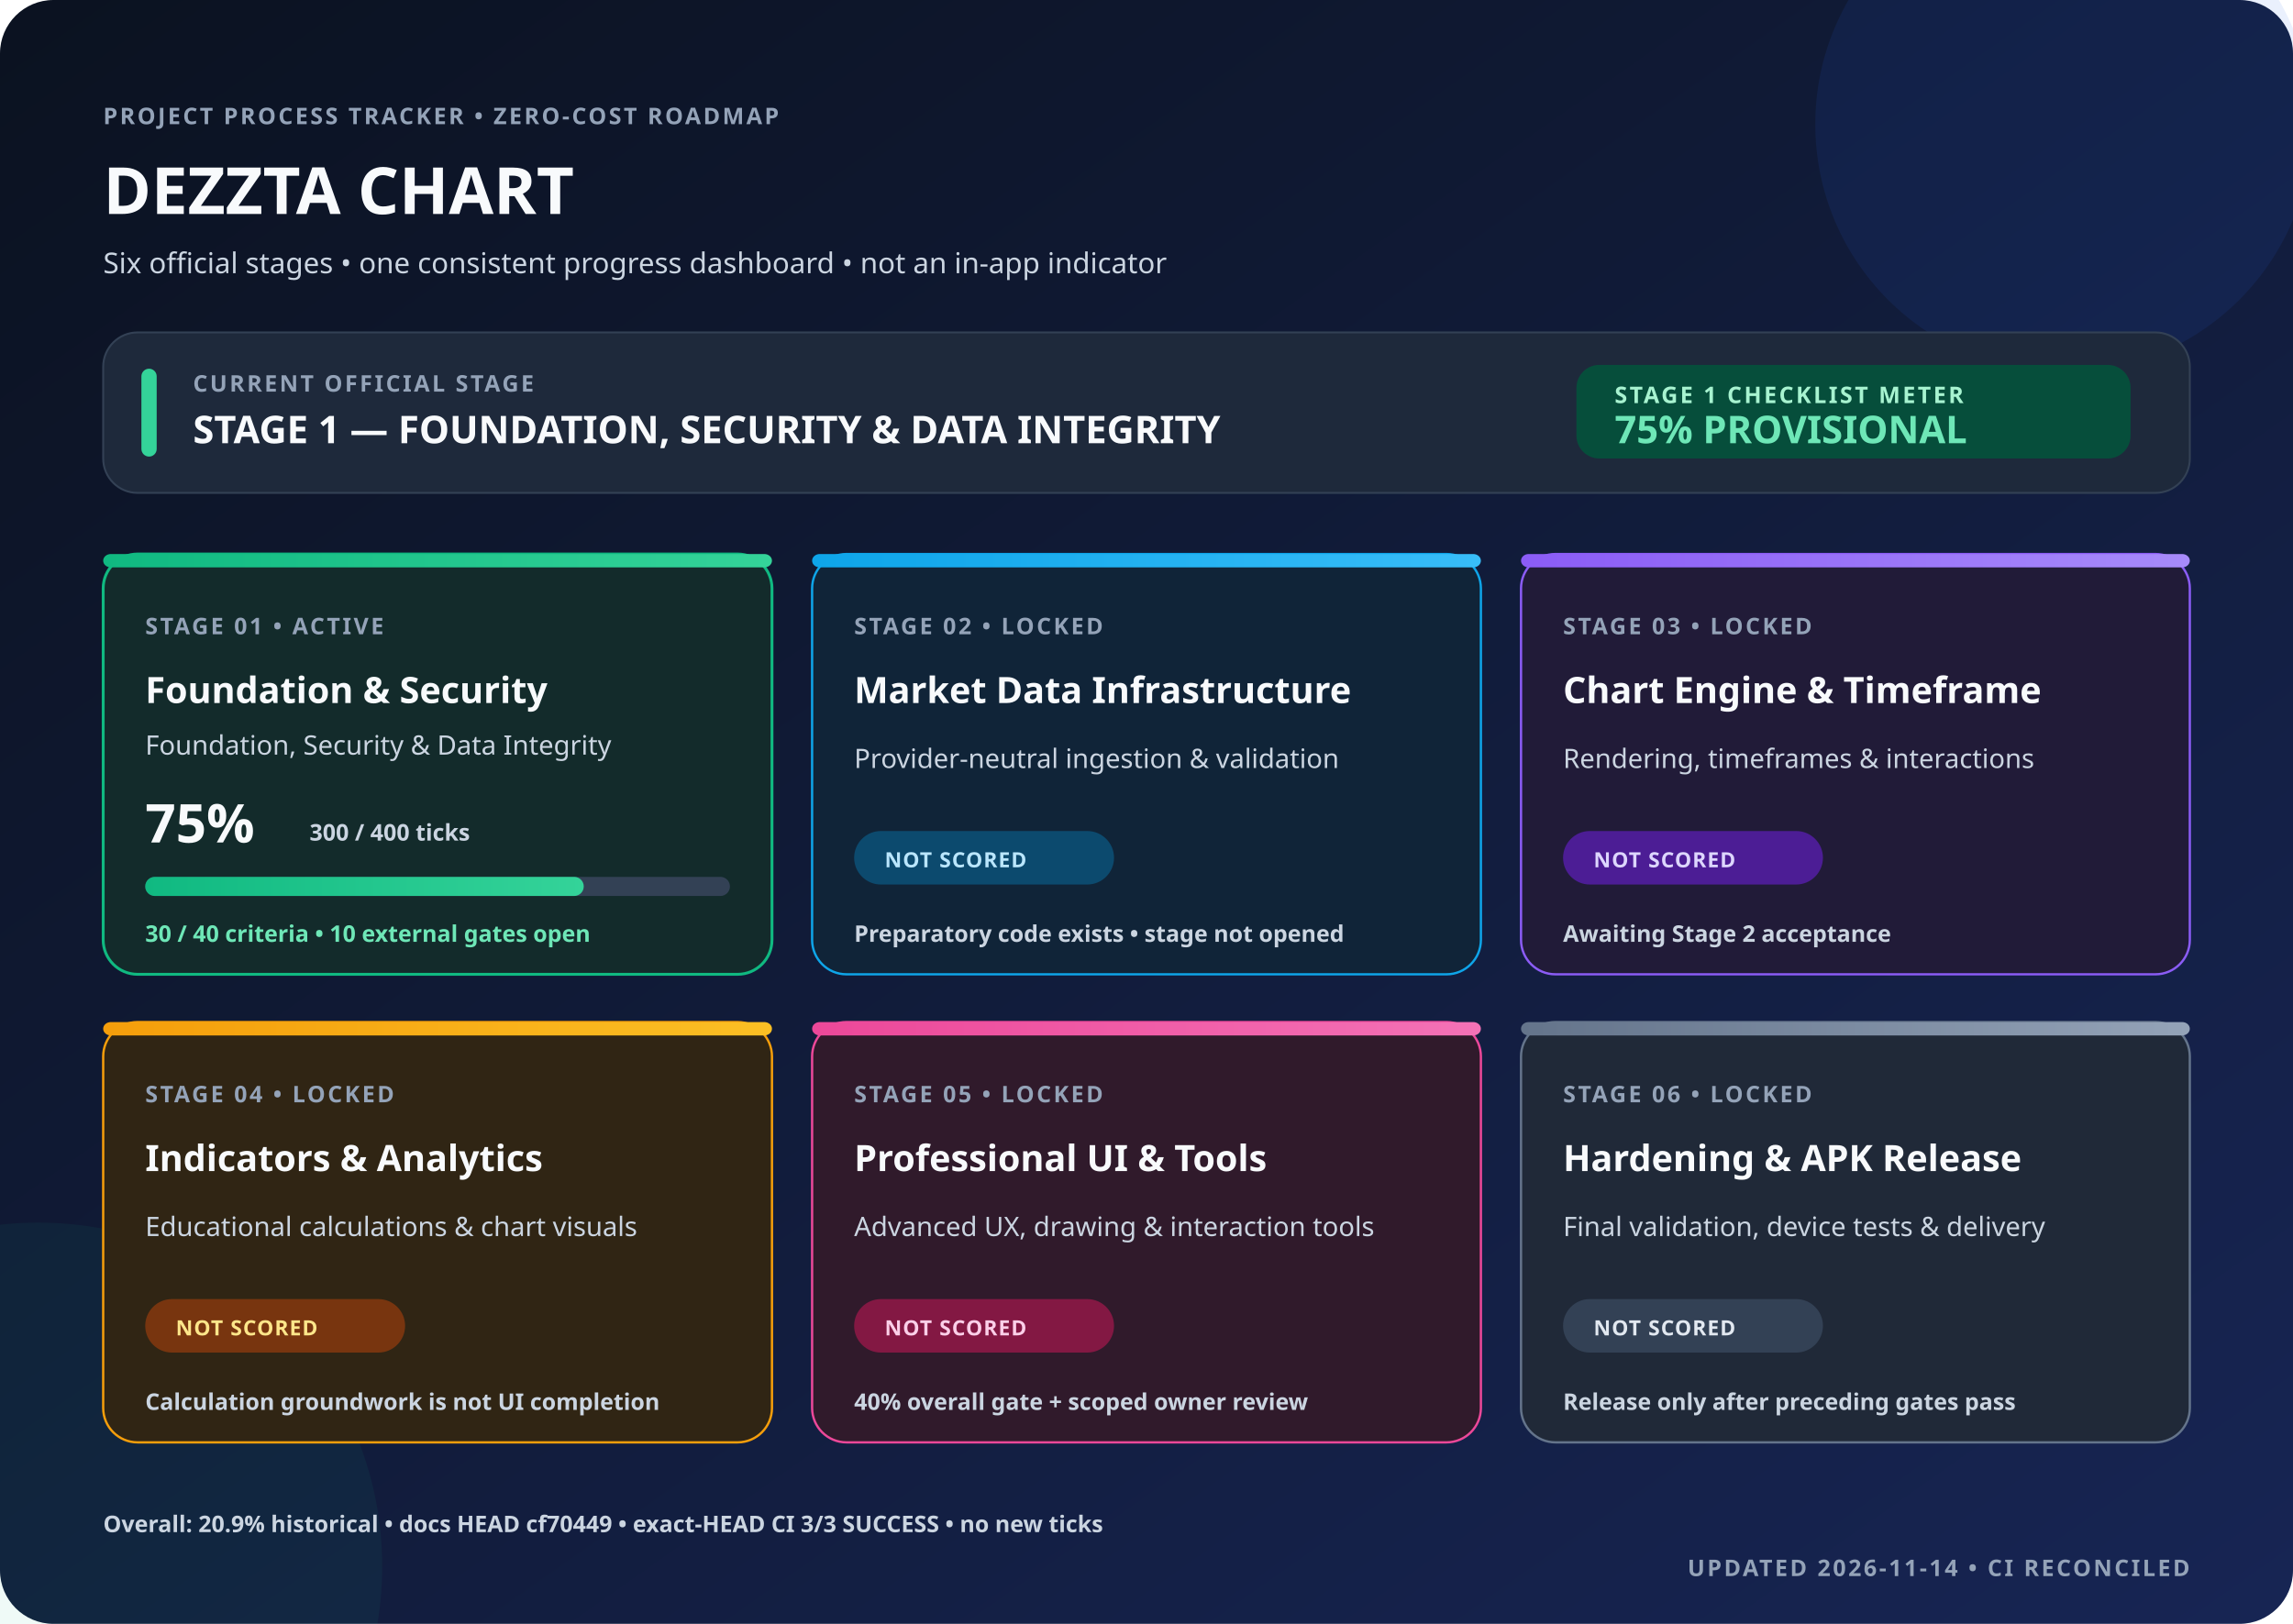
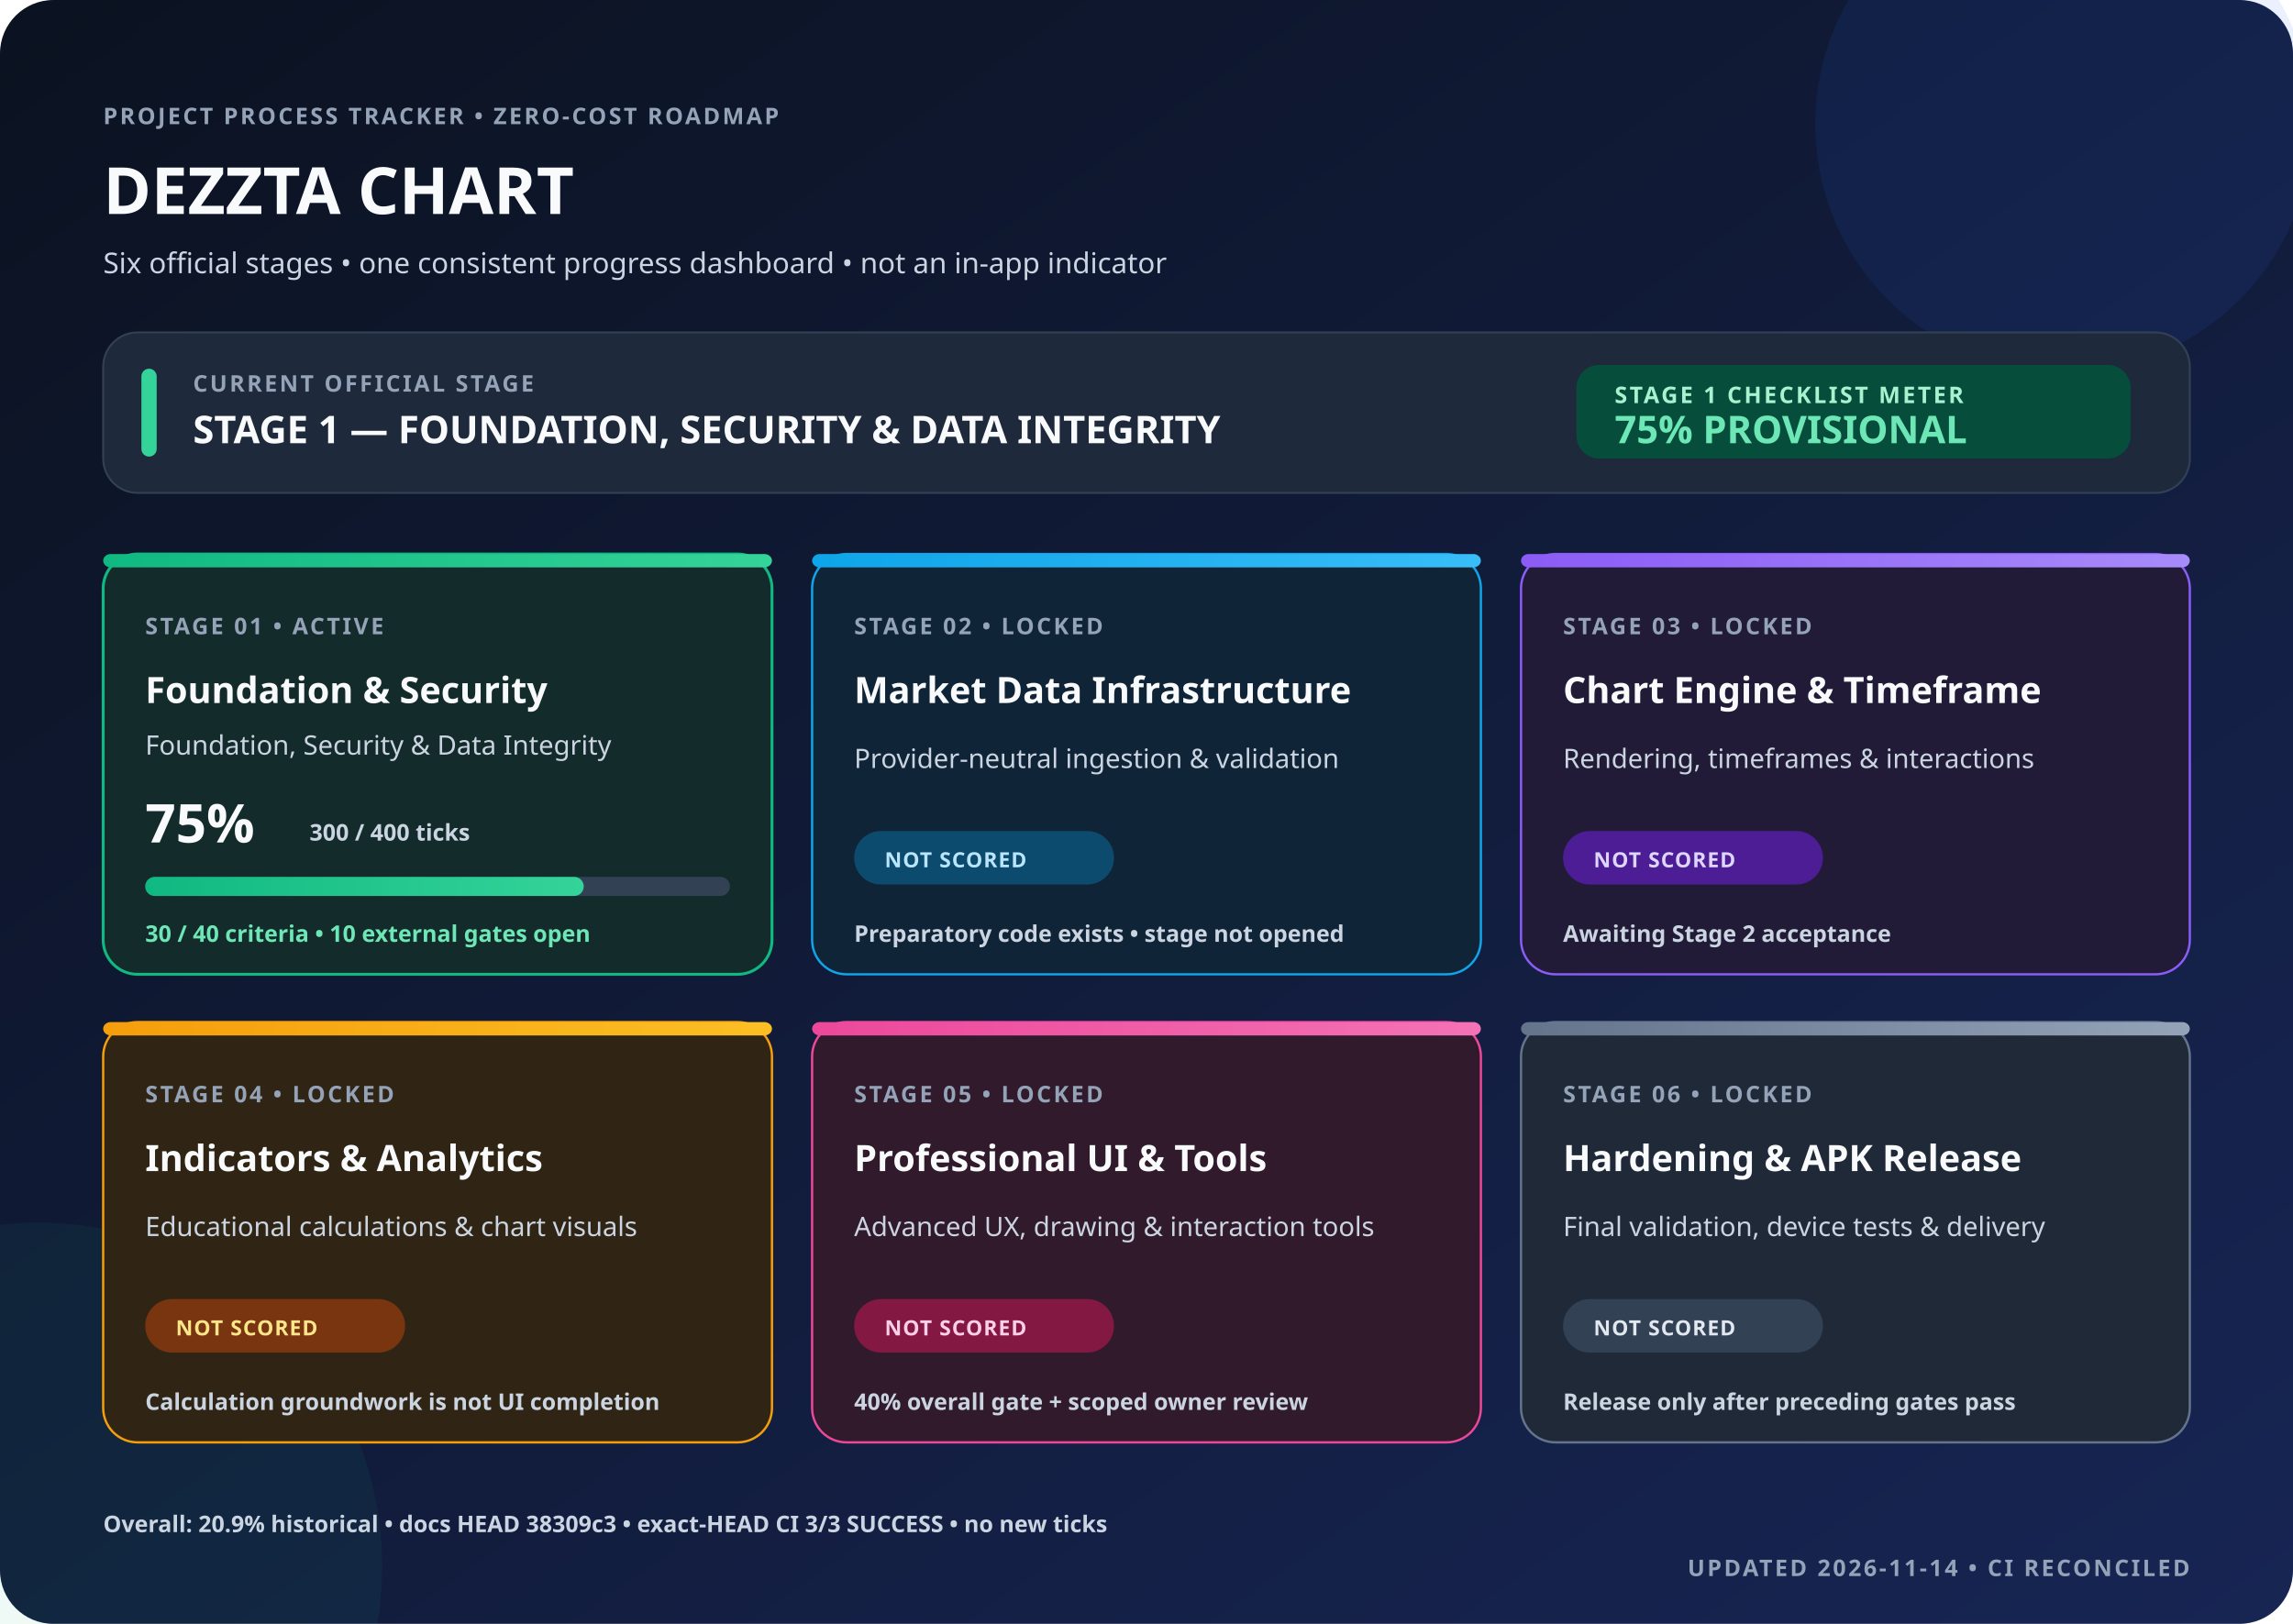
<svg xmlns="http://www.w3.org/2000/svg" width="1200" height="850" viewBox="0 0 1200 850" role="img" aria-labelledby="title desc">
  <defs>
    <linearGradient id="bg" x1="0" y1="0" x2="1" y2="1">
      <stop offset="0" stop-color="#0b1220" />
      <stop offset="1" stop-color="#172554" />
    </linearGradient>
    <linearGradient id="s1" x1="0" y1="0" x2="1" y2="0">
      <stop offset="0" stop-color="#10b981" />
      <stop offset="1" stop-color="#34d399" />
    </linearGradient>
    <linearGradient id="s2" x1="0" y1="0" x2="1" y2="0">
      <stop offset="0" stop-color="#0ea5e9" />
      <stop offset="1" stop-color="#38bdf8" />
    </linearGradient>
    <linearGradient id="s3" x1="0" y1="0" x2="1" y2="0">
      <stop offset="0" stop-color="#8b5cf6" />
      <stop offset="1" stop-color="#a78bfa" />
    </linearGradient>
    <linearGradient id="s4" x1="0" y1="0" x2="1" y2="0">
      <stop offset="0" stop-color="#f59e0b" />
      <stop offset="1" stop-color="#fbbf24" />
    </linearGradient>
    <linearGradient id="s5" x1="0" y1="0" x2="1" y2="0">
      <stop offset="0" stop-color="#ec4899" />
      <stop offset="1" stop-color="#f472b6" />
    </linearGradient>
    <linearGradient id="s6" x1="0" y1="0" x2="1" y2="0">
      <stop offset="0" stop-color="#64748b" />
      <stop offset="1" stop-color="#94a3b8" />
    </linearGradient>
    <style>
    .h{font:700 34px system-ui,sans-serif;fill:#f8fafc}.sub{font:500 15px system-ui,sans-serif;fill:#cbd5e1}
    .k{font:700 12px system-ui,sans-serif;letter-spacing:1.2px;fill:#94a3b8}
    .num{font:800 28px system-ui,sans-serif;fill:#f8fafc}.name{font:700 19px system-ui,sans-serif;fill:#f8fafc}
    .body{font:500 14px system-ui,sans-serif;fill:#cbd5e1}.small{font:600 12px system-ui,sans-serif;fill:#cbd5e1}
    .pill{font:700 11px system-ui,sans-serif;letter-spacing:.5px}
  </style>
  </defs>
  <rect width="1200" height="850" rx="28" fill="url(#bg)" />
  <circle cx="1080" cy="65" r="130" fill="#2563eb" opacity=".10" />
  <circle cx="20" cy="820" r="180" fill="#10b981" opacity=".07" />
  <text x="54" y="65" class="k">PROJECT PROCESS TRACKER • ZERO-COST ROADMAP</text>
  <text x="54" y="112" class="h">DEZZTA CHART</text>
  <text x="54" y="143" class="sub">Six official stages • one consistent progress dashboard • not an in-app indicator</text>
  <rect x="54" y="174" width="1092" height="84" rx="18" fill="#1e293b" stroke="#334155" />
  <rect x="74" y="193" width="8" height="46" rx="4" fill="#34d399" />
  <text x="101" y="205" class="k">CURRENT OFFICIAL STAGE</text>
  <text x="101" y="232" style="font:700 20px system-ui,sans-serif;fill:#f8fafc">STAGE 1 — FOUNDATION, SECURITY &amp; DATA INTEGRITY</text>
  <rect x="825" y="191" width="290" height="49" rx="12" fill="#064e3b" />
  <text x="845" y="211" class="k" style="fill:#a7f3d0">STAGE 1 CHECKLIST METER</text>
  <text x="845" y="232" style="font:800 20px system-ui,sans-serif;fill:#6ee7b7">75% PROVISIONAL</text>
  <g transform="translate(54 290)">
    <rect width="350" height="220" rx="18" fill="#132b2b" stroke="#10b981" stroke-width="1.5" />
    <rect width="350" height="7" rx="4" fill="url(#s1)" />
    <text x="22" y="42" class="k">STAGE 01 • ACTIVE</text>
    <text x="22" y="78" class="name">Foundation &amp; Security</text>
    <text x="22" y="105" class="body">Foundation, Security &amp; Data Integrity</text>
    <text x="22" y="151" class="num">75%</text>
    <text x="108" y="150" class="small">300 / 400 ticks</text>
    <rect x="22" y="169" width="306" height="10" rx="5" fill="#334155" />
    <rect x="22" y="169" width="229.5" height="10" rx="5" fill="url(#s1)" />
    <text x="22" y="203" class="small" style="fill:#6ee7b7">30 / 40 criteria • 10 external gates open</text>
  </g>
  <g transform="translate(425 290)">
    <rect width="350" height="220" rx="18" fill="#102438" stroke="#0ea5e9" stroke-width="1.2" />
    <rect width="350" height="7" rx="4" fill="url(#s2)" />
    <text x="22" y="42" class="k">STAGE 02 • LOCKED</text>
    <text x="22" y="78" class="name">Market Data Infrastructure</text>
    <text x="22" y="112" class="body">Provider-neutral ingestion &amp; validation</text>
    <rect x="22" y="145" width="136" height="28" rx="14" fill="#0c4a6e" />
    <text x="38" y="164" class="pill" fill="#bae6fd">NOT SCORED</text>
    <text x="22" y="203" class="small">Preparatory code exists • stage not opened</text>
  </g>
  <g transform="translate(796 290)">
    <rect width="350" height="220" rx="18" fill="#211b38" stroke="#8b5cf6" stroke-width="1.2" />
    <rect width="350" height="7" rx="4" fill="url(#s3)" />
    <text x="22" y="42" class="k">STAGE 03 • LOCKED</text>
    <text x="22" y="78" class="name">Chart Engine &amp; Timeframe</text>
    <text x="22" y="112" class="body">Rendering, timeframes &amp; interactions</text>
    <rect x="22" y="145" width="136" height="28" rx="14" fill="#4c1d95" />
    <text x="38" y="164" class="pill" fill="#ddd6fe">NOT SCORED</text>
    <text x="22" y="203" class="small">Awaiting Stage 2 acceptance</text>
  </g>
  <g transform="translate(54 535)">
    <rect width="350" height="220" rx="18" fill="#302514" stroke="#f59e0b" stroke-width="1.2" />
    <rect width="350" height="7" rx="4" fill="url(#s4)" />
    <text x="22" y="42" class="k">STAGE 04 • LOCKED</text>
    <text x="22" y="78" class="name">Indicators &amp; Analytics</text>
    <text x="22" y="112" class="body">Educational calculations &amp; chart visuals</text>
    <rect x="22" y="145" width="136" height="28" rx="14" fill="#78350f" />
    <text x="38" y="164" class="pill" fill="#fde68a">NOT SCORED</text>
    <text x="22" y="203" class="small">Calculation groundwork is not UI completion</text>
  </g>
  <g transform="translate(425 535)">
    <rect width="350" height="220" rx="18" fill="#301a2b" stroke="#ec4899" stroke-width="1.2" />
    <rect width="350" height="7" rx="4" fill="url(#s5)" />
    <text x="22" y="42" class="k">STAGE 05 • LOCKED</text>
    <text x="22" y="78" class="name">Professional UI &amp; Tools</text>
    <text x="22" y="112" class="body">Advanced UX, drawing &amp; interaction tools</text>
    <rect x="22" y="145" width="136" height="28" rx="14" fill="#831843" />
    <text x="38" y="164" class="pill" fill="#fbcfe8">NOT SCORED</text>
    <text x="22" y="203" class="small">40% overall gate + scoped owner review</text>
  </g>
  <g transform="translate(796 535)">
    <rect width="350" height="220" rx="18" fill="#202938" stroke="#64748b" stroke-width="1.2" />
    <rect width="350" height="7" rx="4" fill="url(#s6)" />
    <text x="22" y="42" class="k">STAGE 06 • LOCKED</text>
    <text x="22" y="78" class="name">Hardening &amp; APK Release</text>
    <text x="22" y="112" class="body">Final validation, device tests &amp; delivery</text>
    <rect x="22" y="145" width="136" height="28" rx="14" fill="#334155" />
    <text x="38" y="164" class="pill" fill="#e2e8f0">NOT SCORED</text>
    <text x="22" y="203" class="small">Release only after preceding gates pass</text>
  </g>
-   <text x="54" y="802" class="small">Overall: 20.9% historical • docs HEAD cf70449 • exact-HEAD CI 3/3 SUCCESS • no new ticks</text>
+   <text x="54" y="802" class="small">Overall: 20.9% historical • docs HEAD 38309c3 • exact-HEAD CI 3/3 SUCCESS • no new ticks</text>
  <text x="1146" y="825" text-anchor="end" class="k">UPDATED 2026-11-14 • CI RECONCILED</text>
</svg>
